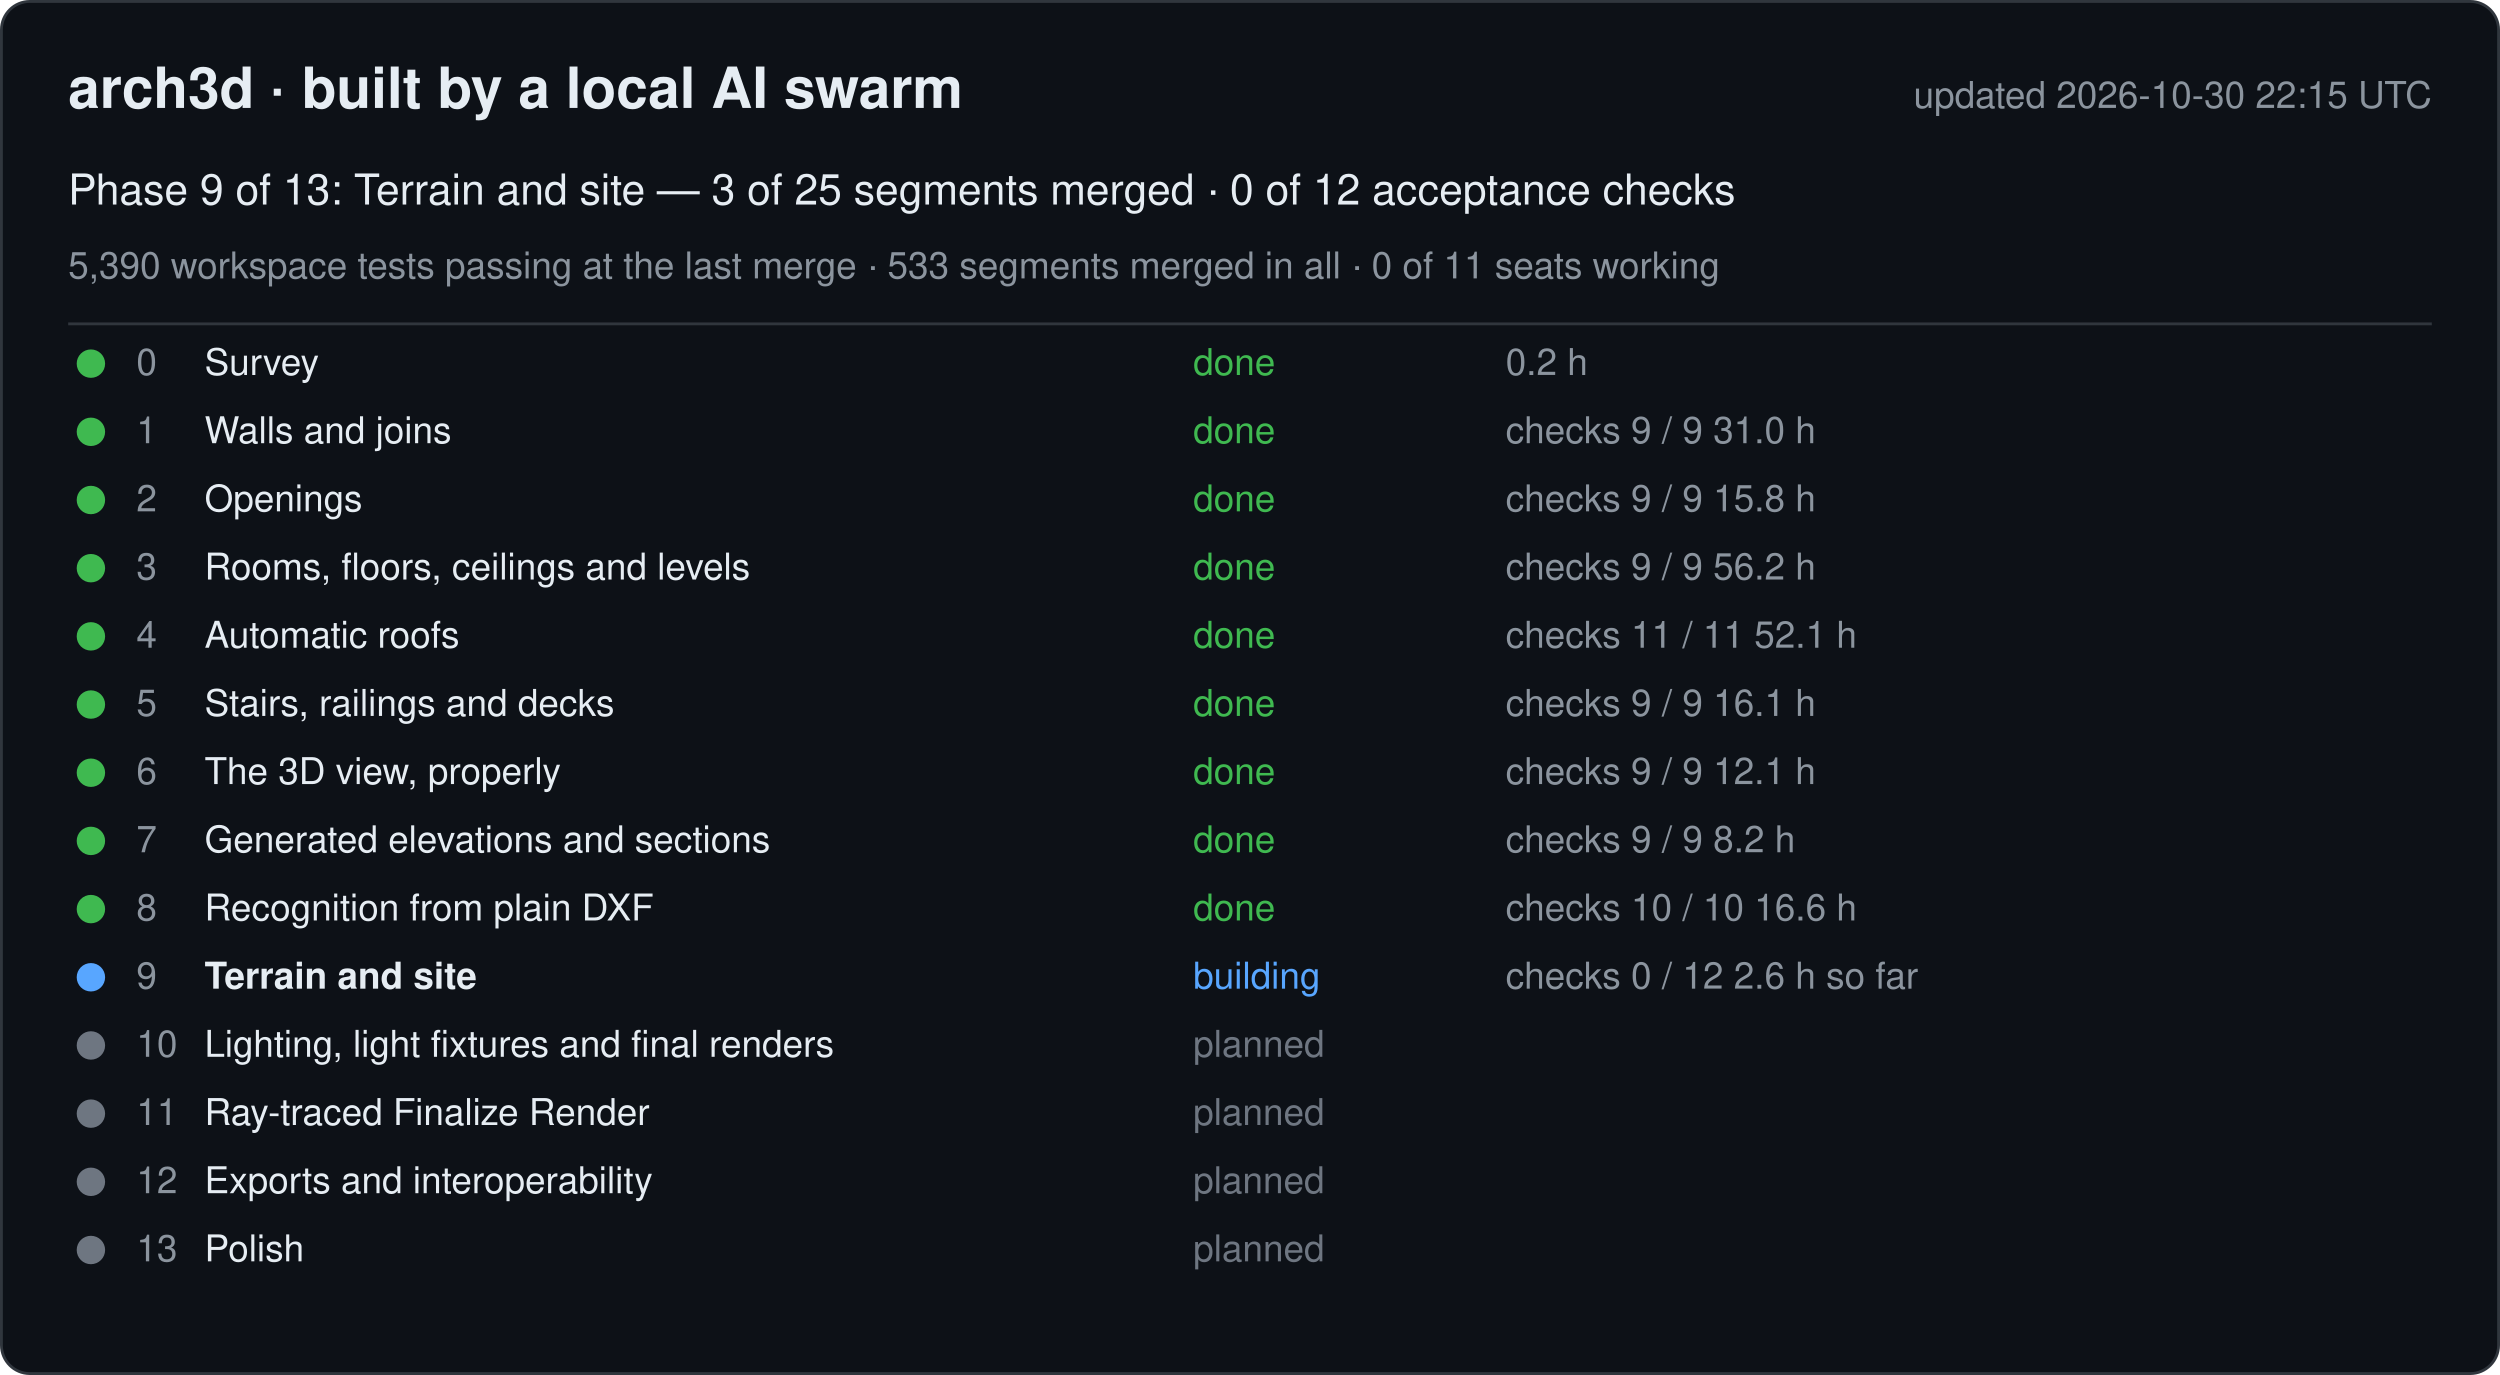
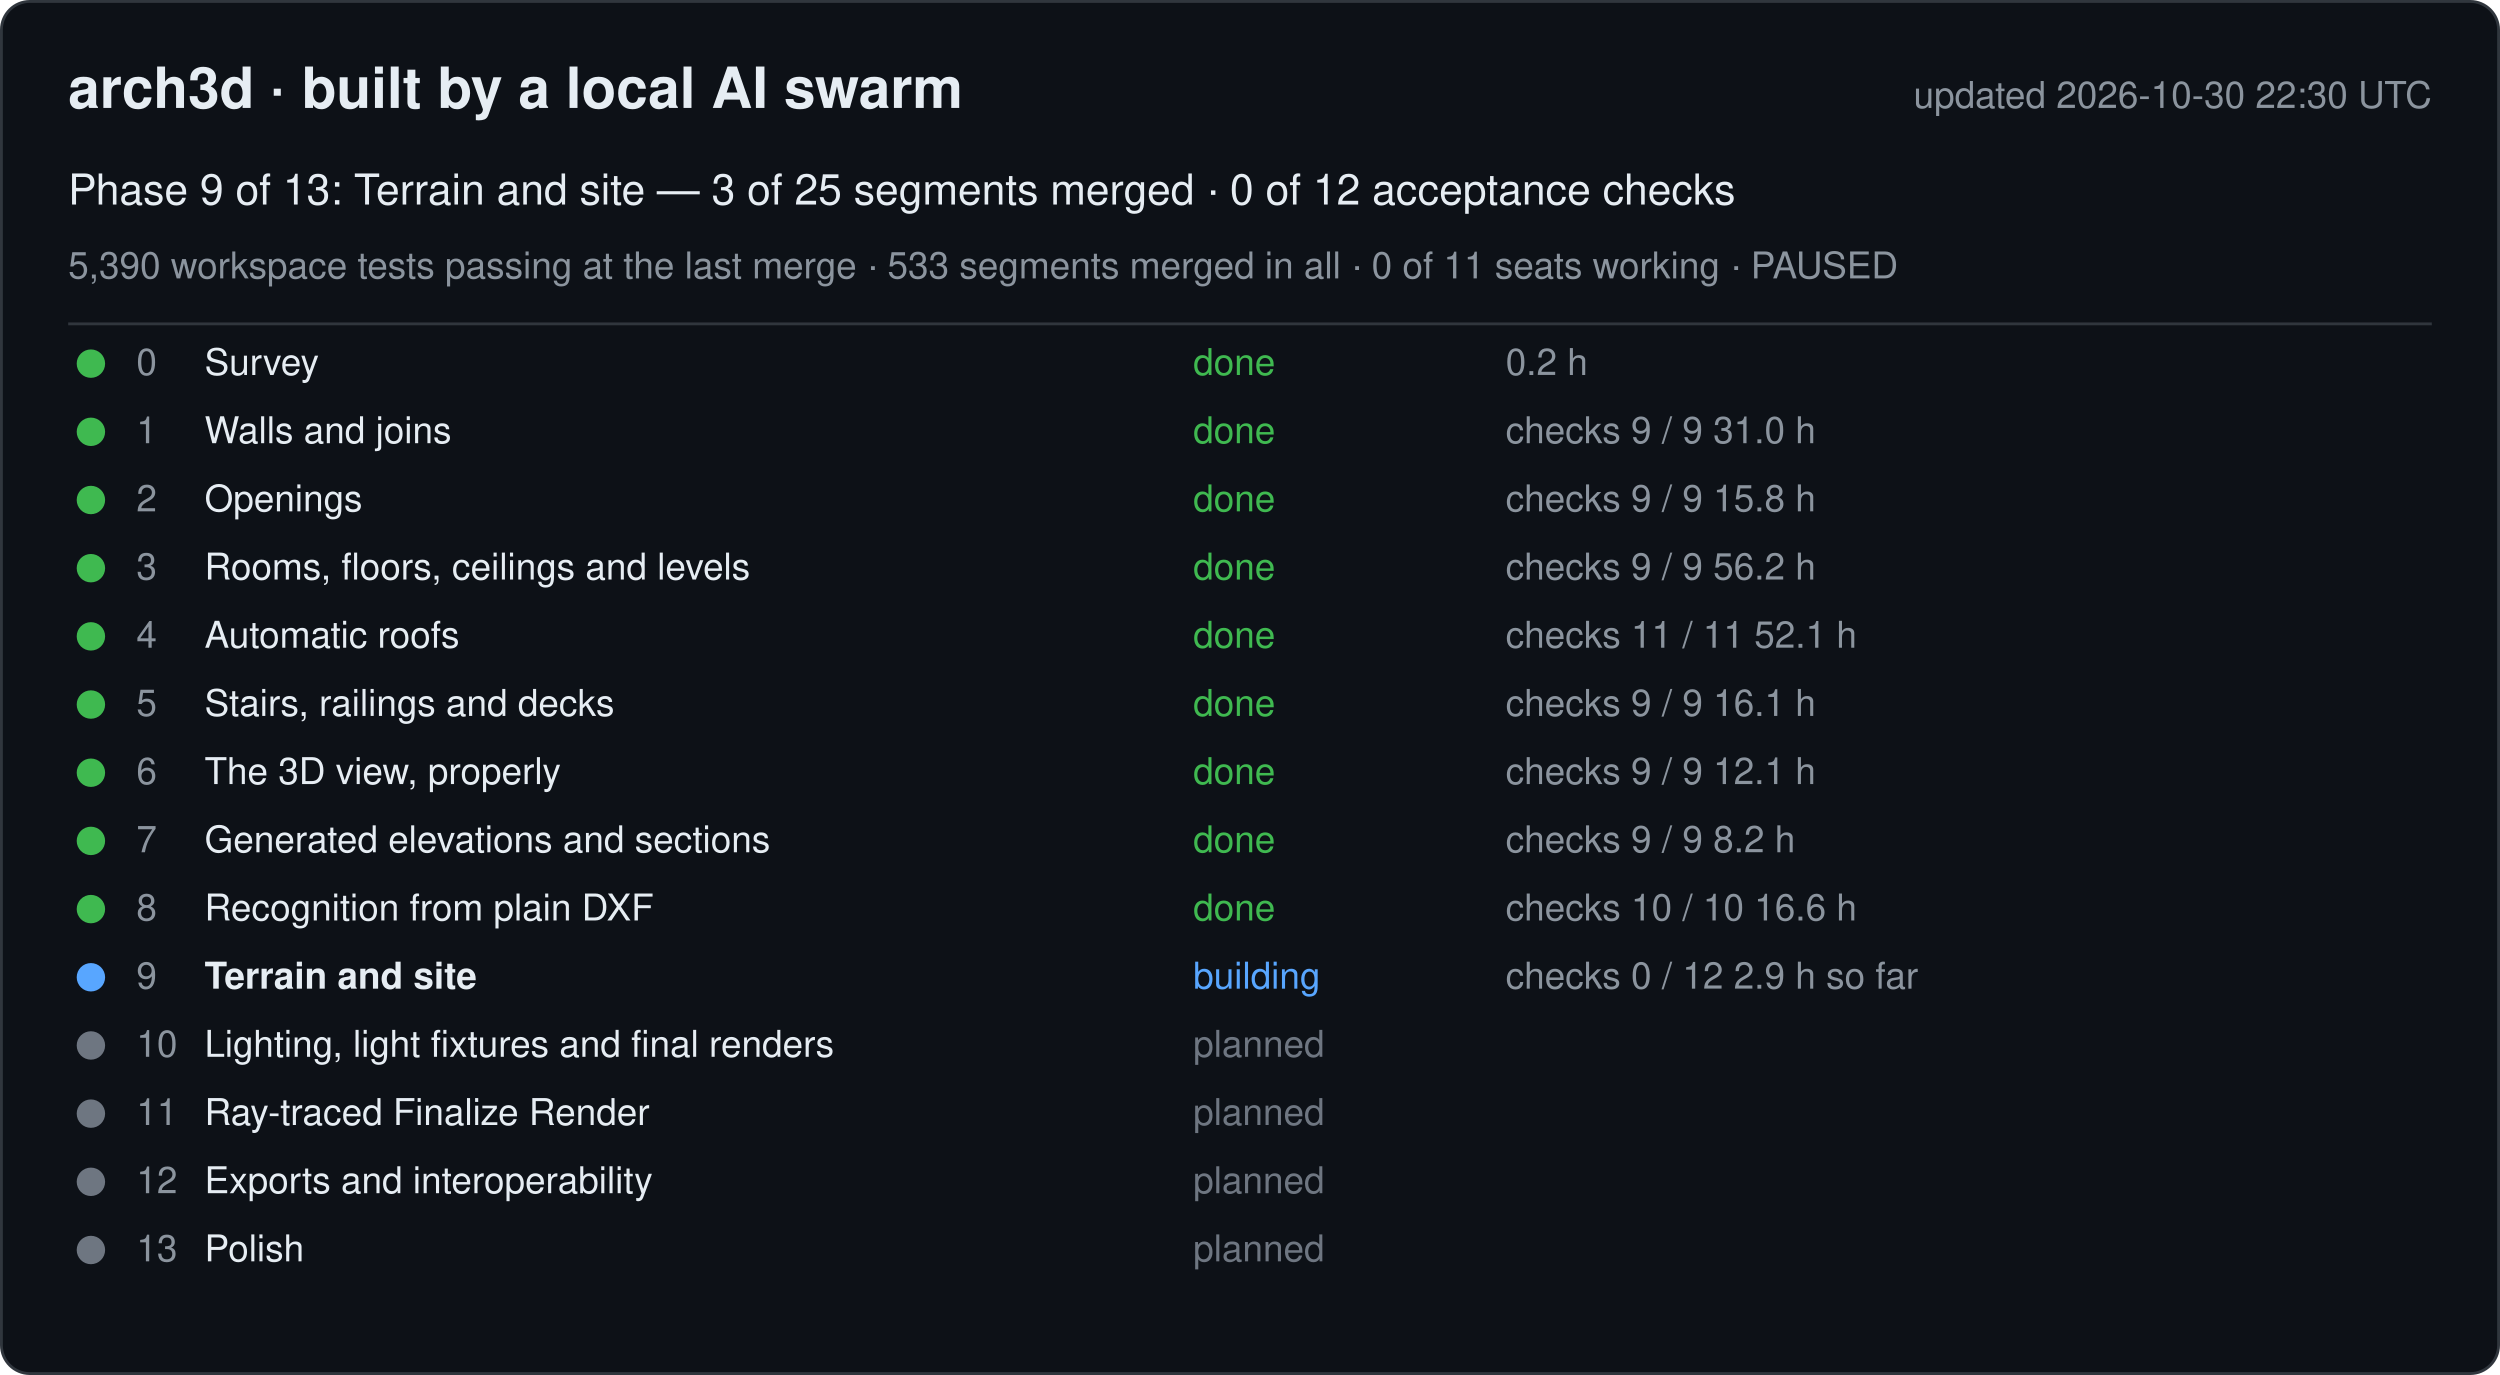
<svg xmlns="http://www.w3.org/2000/svg" width="880" height="484" viewBox="0 0 880 484" font-family="-apple-system, Segoe UI, Helvetica, Arial, sans-serif">
  <rect x="0.5" y="0.5" width="879" height="483" rx="10" fill="#0d1117" stroke="#30363d" />
  <text x="24" y="38" font-size="20" font-weight="600" fill="#e6edf3">arch3d · built by a local AI swarm</text>
-   <text x="856" y="38" font-size="13" fill="#8b949e" text-anchor="end">updated 2026-10-30 22:15 UTC</text>
+   <text x="856" y="38" font-size="13" fill="#8b949e" text-anchor="end">updated 2026-10-30 22:30 UTC</text>
  <text x="24" y="72" font-size="15" fill="#e6edf3">Phase 9 of 13: Terrain and site — 3 of 25 segments merged · 0 of 12 acceptance checks</text>
-   <text x="24" y="98" font-size="13" fill="#8b949e">5,390 workspace tests passing at the last merge · 533 segments merged in all · 0 of 11 seats working</text>
+   <text x="24" y="98" font-size="13" fill="#8b949e">5,390 workspace tests passing at the last merge · 533 segments merged in all · 0 of 11 seats working · PAUSED</text>
  <line x1="24" y1="114" x2="856" y2="114" stroke="#30363d" />
  <g data-phase="0">
    <circle cx="32" cy="128" r="5" fill="#3fb950" />
    <text x="48" y="132" font-size="13" fill="#8b949e">0</text>
    <text x="72" y="132" font-size="13" fill="#e6edf3">Survey</text>
    <text x="420" y="132" font-size="13" fill="#3fb950">done</text>
    <text x="530" y="132" font-size="13" fill="#8b949e">0.2 h</text>
  </g>
  <g data-phase="1">
    <circle cx="32" cy="152" r="5" fill="#3fb950" />
    <text x="48" y="156" font-size="13" fill="#8b949e">1</text>
    <text x="72" y="156" font-size="13" fill="#e6edf3">Walls and joins</text>
    <text x="420" y="156" font-size="13" fill="#3fb950">done</text>
    <text x="530" y="156" font-size="13" fill="#8b949e">checks 9 / 9   31.0 h</text>
  </g>
  <g data-phase="2">
    <circle cx="32" cy="176" r="5" fill="#3fb950" />
    <text x="48" y="180" font-size="13" fill="#8b949e">2</text>
    <text x="72" y="180" font-size="13" fill="#e6edf3">Openings</text>
    <text x="420" y="180" font-size="13" fill="#3fb950">done</text>
    <text x="530" y="180" font-size="13" fill="#8b949e">checks 9 / 9   15.8 h</text>
  </g>
  <g data-phase="3">
    <circle cx="32" cy="200" r="5" fill="#3fb950" />
    <text x="48" y="204" font-size="13" fill="#8b949e">3</text>
    <text x="72" y="204" font-size="13" fill="#e6edf3">Rooms, floors, ceilings and levels</text>
    <text x="420" y="204" font-size="13" fill="#3fb950">done</text>
    <text x="530" y="204" font-size="13" fill="#8b949e">checks 9 / 9   56.2 h</text>
  </g>
  <g data-phase="4">
    <circle cx="32" cy="224" r="5" fill="#3fb950" />
    <text x="48" y="228" font-size="13" fill="#8b949e">4</text>
    <text x="72" y="228" font-size="13" fill="#e6edf3">Automatic roofs</text>
    <text x="420" y="228" font-size="13" fill="#3fb950">done</text>
    <text x="530" y="228" font-size="13" fill="#8b949e">checks 11 / 11   52.1 h</text>
  </g>
  <g data-phase="5">
    <circle cx="32" cy="248" r="5" fill="#3fb950" />
    <text x="48" y="252" font-size="13" fill="#8b949e">5</text>
    <text x="72" y="252" font-size="13" fill="#e6edf3">Stairs, railings and decks</text>
    <text x="420" y="252" font-size="13" fill="#3fb950">done</text>
    <text x="530" y="252" font-size="13" fill="#8b949e">checks 9 / 9   16.1 h</text>
  </g>
  <g data-phase="6">
    <circle cx="32" cy="272" r="5" fill="#3fb950" />
    <text x="48" y="276" font-size="13" fill="#8b949e">6</text>
    <text x="72" y="276" font-size="13" fill="#e6edf3">The 3D view, properly</text>
    <text x="420" y="276" font-size="13" fill="#3fb950">done</text>
    <text x="530" y="276" font-size="13" fill="#8b949e">checks 9 / 9   12.1 h</text>
  </g>
  <g data-phase="7">
    <circle cx="32" cy="296" r="5" fill="#3fb950" />
    <text x="48" y="300" font-size="13" fill="#8b949e">7</text>
    <text x="72" y="300" font-size="13" fill="#e6edf3">Generated elevations and sections</text>
    <text x="420" y="300" font-size="13" fill="#3fb950">done</text>
    <text x="530" y="300" font-size="13" fill="#8b949e">checks 9 / 9   8.2 h</text>
  </g>
  <g data-phase="8">
    <circle cx="32" cy="320" r="5" fill="#3fb950" />
    <text x="48" y="324" font-size="13" fill="#8b949e">8</text>
    <text x="72" y="324" font-size="13" fill="#e6edf3">Recognition from plain DXF</text>
    <text x="420" y="324" font-size="13" fill="#3fb950">done</text>
    <text x="530" y="324" font-size="13" fill="#8b949e">checks 10 / 10   16.6 h</text>
  </g>
  <g data-phase="9">
    <circle cx="32" cy="344" r="5" fill="#58a6ff" />
    <text x="48" y="348" font-size="13" fill="#8b949e">9</text>
    <text x="72" y="348" font-size="13" fill="#e6edf3" font-weight="600">Terrain and site</text>
    <text x="420" y="348" font-size="13" fill="#58a6ff">building</text>
-     <text x="530" y="348" font-size="13" fill="#8b949e">checks 0 / 12   2.6 h so far</text>
+     <text x="530" y="348" font-size="13" fill="#8b949e">checks 0 / 12   2.9 h so far</text>
  </g>
  <g data-phase="10">
    <circle cx="32" cy="368" r="5" fill="#6e7681" />
    <text x="48" y="372" font-size="13" fill="#8b949e">10</text>
    <text x="72" y="372" font-size="13" fill="#e6edf3">Lighting, light fixtures and final renders</text>
    <text x="420" y="372" font-size="13" fill="#6e7681">planned</text>
    <text x="530" y="372" font-size="13" fill="#8b949e" />
  </g>
  <g data-phase="11">
    <circle cx="32" cy="392" r="5" fill="#6e7681" />
    <text x="48" y="396" font-size="13" fill="#8b949e">11</text>
    <text x="72" y="396" font-size="13" fill="#e6edf3">Ray-traced Finalize Render</text>
    <text x="420" y="396" font-size="13" fill="#6e7681">planned</text>
    <text x="530" y="396" font-size="13" fill="#8b949e" />
  </g>
  <g data-phase="12">
    <circle cx="32" cy="416" r="5" fill="#6e7681" />
    <text x="48" y="420" font-size="13" fill="#8b949e">12</text>
    <text x="72" y="420" font-size="13" fill="#e6edf3">Exports and interoperability</text>
    <text x="420" y="420" font-size="13" fill="#6e7681">planned</text>
    <text x="530" y="420" font-size="13" fill="#8b949e" />
  </g>
  <g data-phase="13">
    <circle cx="32" cy="440" r="5" fill="#6e7681" />
    <text x="48" y="444" font-size="13" fill="#8b949e">13</text>
    <text x="72" y="444" font-size="13" fill="#e6edf3">Polish</text>
    <text x="420" y="444" font-size="13" fill="#6e7681">planned</text>
    <text x="530" y="444" font-size="13" fill="#8b949e" />
  </g>
</svg>
